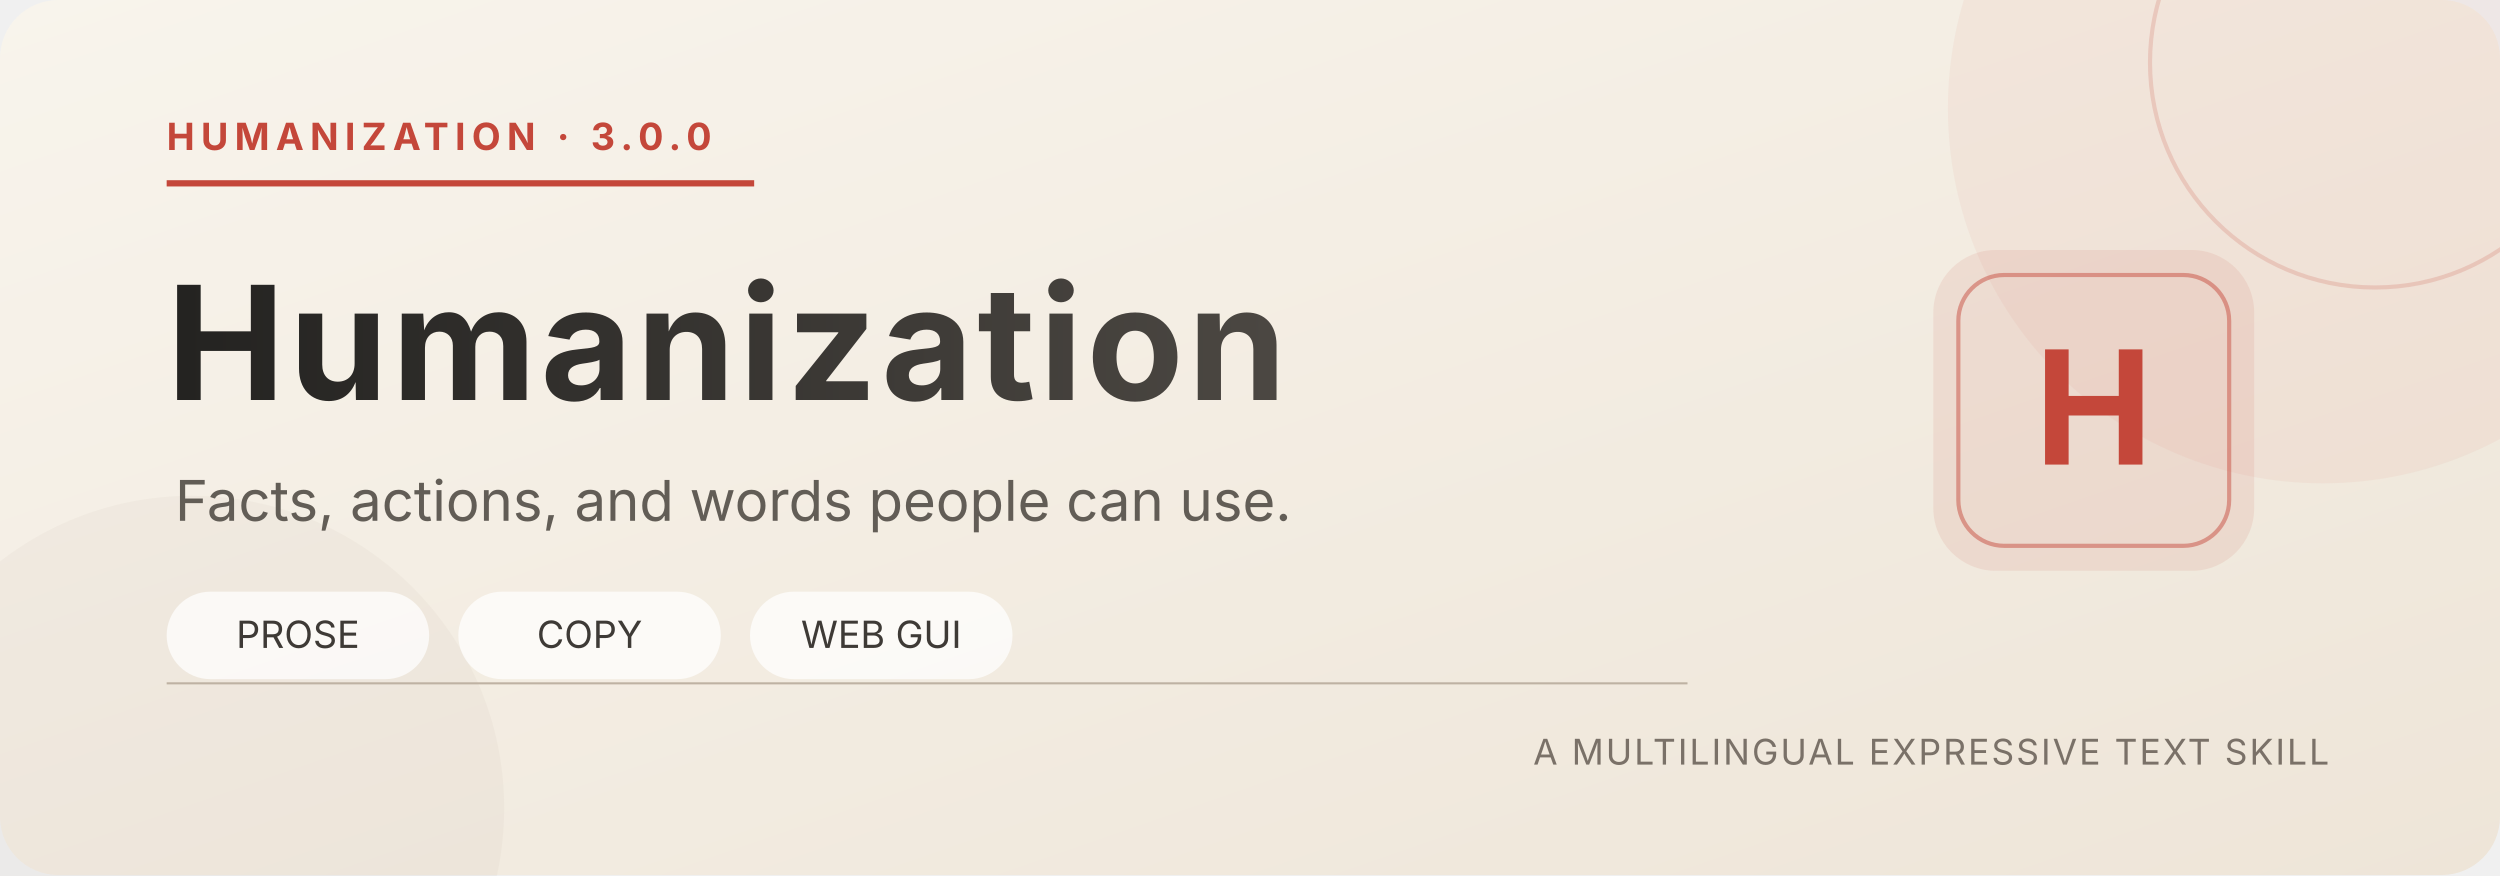
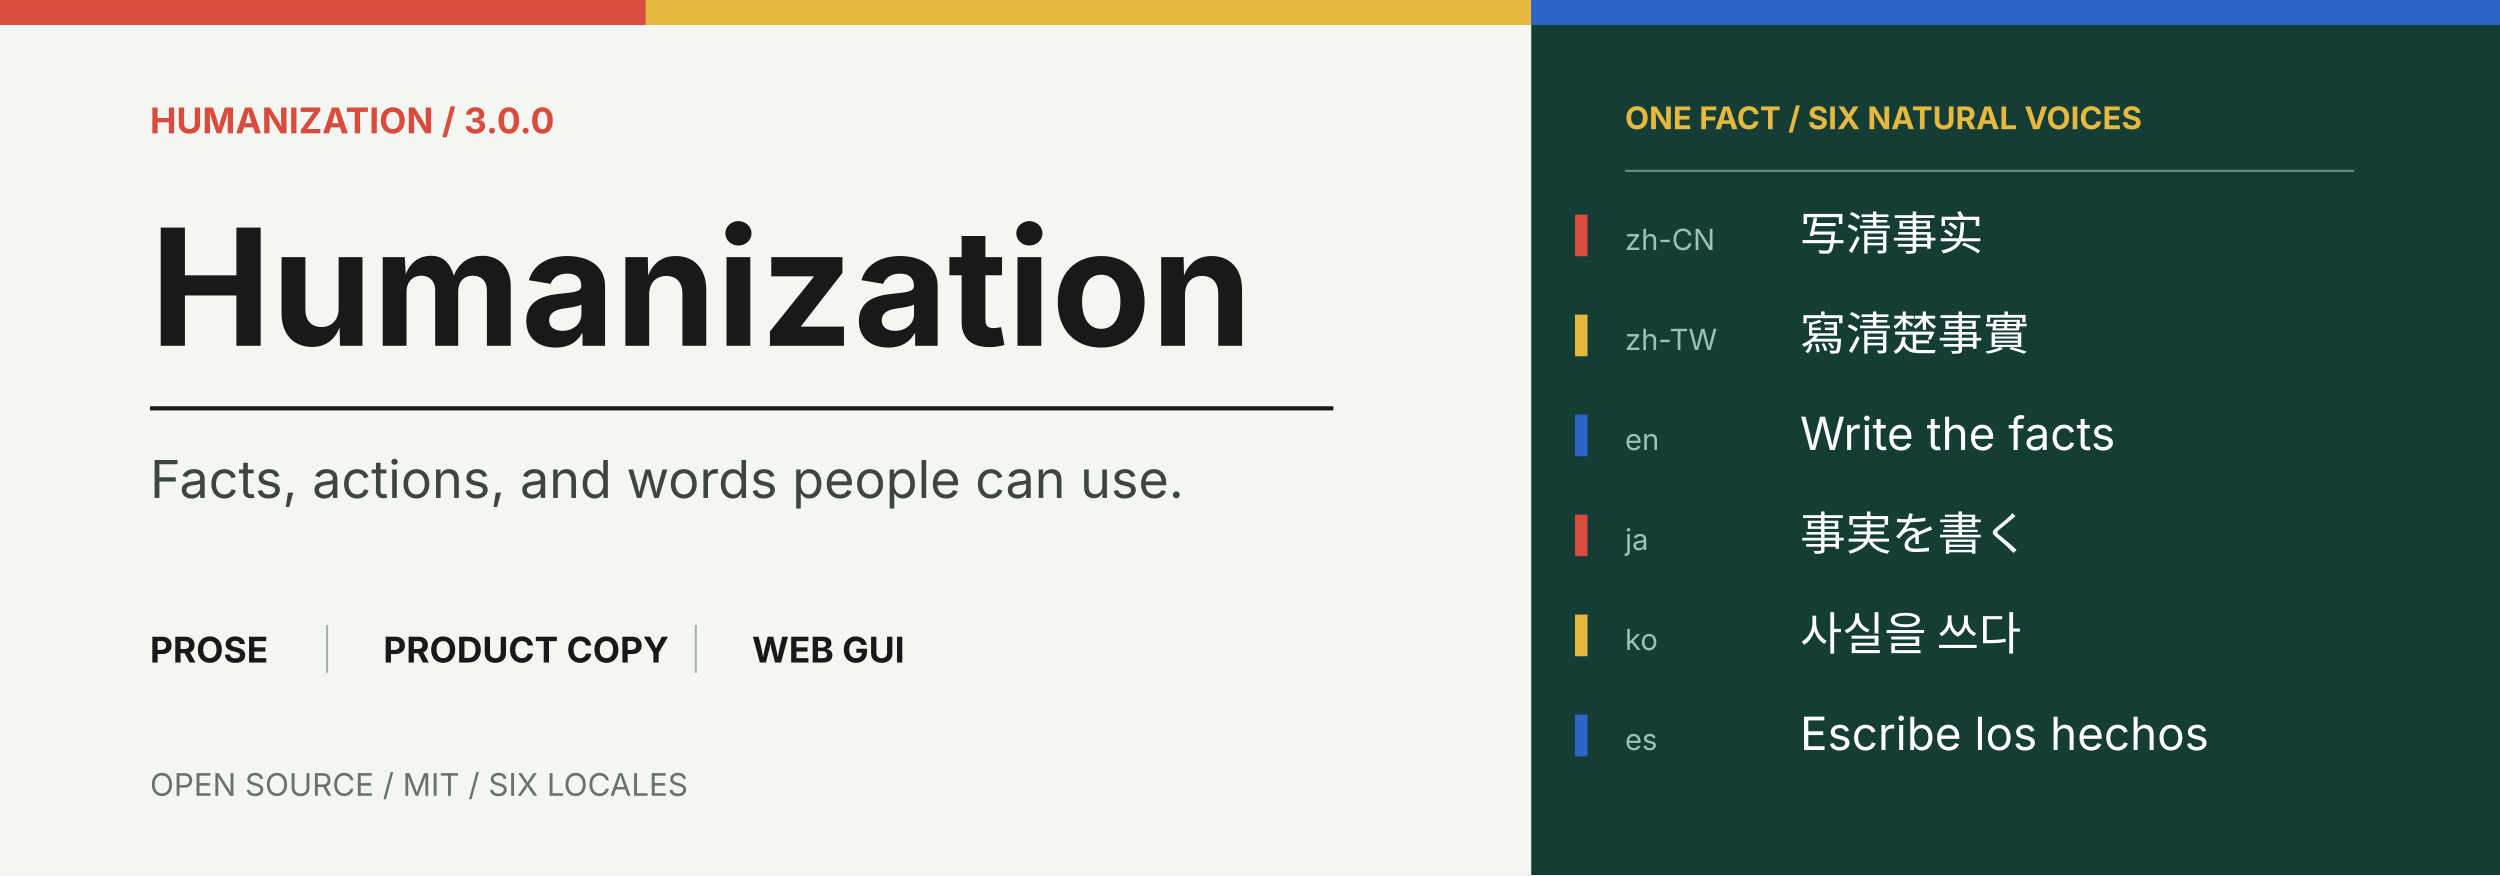
<svg xmlns="http://www.w3.org/2000/svg" width="1200" height="420" viewBox="0 0 1200 420" role="img" aria-labelledby="title desc">
-   <defs>
-     <linearGradient id="paper" x1="0" y1="0" x2="1" y2="1">
-       <stop offset="0" stop-color="#F8F4EC" />
-       <stop offset="1" stop-color="#EEE5D8" />
-     </linearGradient>
-     <linearGradient id="ink" x1="0" y1="0" x2="1" y2="0">
-       <stop offset="0" stop-color="#242321" />
-       <stop offset="1" stop-color="#4B4742" />
-     </linearGradient>
-   </defs>
-   <rect width="1200" height="420" rx="28" fill="url(#paper)" />
-   <circle cx="1115" cy="52" r="180" fill="#C4473A" opacity="0.055" />
-   <circle cx="1140" cy="30" r="108" fill="none" stroke="#C4473A" stroke-width="2" opacity="0.18" />
-   <circle cx="92" cy="388" r="150" fill="#A69784" opacity="0.07" />
-   <path d="M80 88 H362" stroke="#C4473A" stroke-width="3" />
-   <path d="M80 328 H810" stroke="#BEB2A3" stroke-width="1" />
-   <text x="80" y="72" fill="#C4473A" font-family="-apple-system, BlinkMacSystemFont, 'Segoe UI', sans-serif" font-size="18" font-weight="700" letter-spacing="3">HUMANIZATION · 3.0.0</text>
-   <text x="80" y="192" fill="url(#ink)" font-family="-apple-system, BlinkMacSystemFont, 'Segoe UI', sans-serif" font-size="76" font-weight="700" letter-spacing="2">Humanization</text>
-   <text x="84" y="250" fill="#625D56" font-family="-apple-system, BlinkMacSystemFont, 'Segoe UI', sans-serif" font-size="27">Facts, actions, and words people can use.</text>
-   <g font-family="-apple-system, BlinkMacSystemFont, 'Segoe UI', sans-serif" font-size="18" fill="#3E3A36">
-     <rect x="80" y="284" width="126" height="42" rx="21" fill="#FFFFFF" opacity="0.72" />
-     <text x="143" y="311" text-anchor="middle">PROSE</text>
-     <rect x="220" y="284" width="126" height="42" rx="21" fill="#FFFFFF" opacity="0.72" />
-     <text x="283" y="311" text-anchor="middle">COPY</text>
-     <rect x="360" y="284" width="126" height="42" rx="21" fill="#FFFFFF" opacity="0.72" />
-     <text x="423" y="311" text-anchor="middle">WEB GUI</text>
+   <rect width="1200" height="420" fill="#F4F6F1" />
+   <rect x="735" width="465" height="420" fill="#143D36" />
+   <rect width="310" height="12" fill="#D94B3D" />
+   <rect x="310" width="425" height="12" fill="#E6B83F" />
+   <rect x="735" width="465" height="12" fill="#2E63C7" />
+   <g font-family="-apple-system, BlinkMacSystemFont, 'Segoe UI', sans-serif">
+     <text x="72" y="64" fill="#D94B3D" font-size="17" font-weight="700">HUMANIZATION / 3.0.0</text>
+     <text x="72" y="166" fill="#171A18" font-size="78" font-weight="700">Humanization</text>
+     <line x1="72" y1="196" x2="640" y2="196" stroke="#171A18" stroke-width="2" />
+     <text x="72" y="239" fill="#3E4541" font-size="25">Facts, actions, and words people can use.</text>
+     <g fill="#171A18" font-size="17" font-weight="700">
+       <text x="72" y="318">PROSE</text>
+       <line x1="157" y1="300" x2="157" y2="323" stroke="#A9B0AA" />
+       <text x="184" y="318">PRODUCT COPY</text>
+       <line x1="334" y1="300" x2="334" y2="323" stroke="#A9B0AA" />
+       <text x="361" y="318">WEB GUI</text>
+     </g>
+     <text x="72" y="382" fill="#69716C" font-size="15">OPEN SOURCE / MIT / SIX LOCALES</text>
+     <text x="780" y="62" fill="#E6B83F" font-size="15" font-weight="700">ONE FACT / SIX NATURAL VOICES</text>
+     <line x1="780" y1="82" x2="1130" y2="82" stroke="#6C8C85" />
+     <g font-size="22">
+       <rect x="756" y="103" width="6" height="20" fill="#D94B3D" />
+       <text x="780" y="120" fill="#9FC0B9" font-size="14">zh-CN</text>
+       <text x="864" y="120" fill="#FFFFFF">写清事实</text>
+       <rect x="756" y="151" width="6" height="20" fill="#E6B83F" />
+       <text x="780" y="168" fill="#9FC0B9" font-size="14">zh-TW</text>
+       <text x="864" y="168" fill="#FFFFFF">寫清楚事實</text>
+       <rect x="756" y="199" width="6" height="20" fill="#2E63C7" />
+       <text x="780" y="216" fill="#9FC0B9" font-size="14">en</text>
+       <text x="864" y="216" fill="#FFFFFF">Write the facts</text>
+       <rect x="756" y="247" width="6" height="20" fill="#D94B3D" />
+       <text x="780" y="264" fill="#9FC0B9" font-size="14">ja</text>
+       <text x="864" y="264" fill="#FFFFFF">事実を書く</text>
+       <rect x="756" y="295" width="6" height="20" fill="#E6B83F" />
+       <text x="780" y="312" fill="#9FC0B9" font-size="14">ko</text>
+       <text x="864" y="312" fill="#FFFFFF">사실을 쓰다</text>
+       <rect x="756" y="343" width="6" height="20" fill="#2E63C7" />
+       <text x="780" y="360" fill="#9FC0B9" font-size="14">es</text>
+       <text x="864" y="360" fill="#FFFFFF">Escribe los hechos</text>
+     </g>
  </g>
-   <g transform="translate(928 120)">
-     <rect width="154" height="154" rx="30" fill="#C4473A" opacity="0.10" />
-     <rect x="12" y="12" width="130" height="130" rx="22" fill="none" stroke="#C4473A" stroke-width="2" opacity="0.48" />
-     <text x="77" y="103" text-anchor="middle" fill="#C4473A" font-family="-apple-system, BlinkMacSystemFont, 'Segoe UI', sans-serif" font-size="76" font-weight="700">H</text>
-   </g>
-   <text x="1118" y="367" text-anchor="end" fill="#7A7168" font-family="-apple-system, BlinkMacSystemFont, 'Segoe UI', sans-serif" font-size="17" letter-spacing="1">A MULTILINGUAL EXPRESSIVE TEXT SKILL</text>
</svg>
